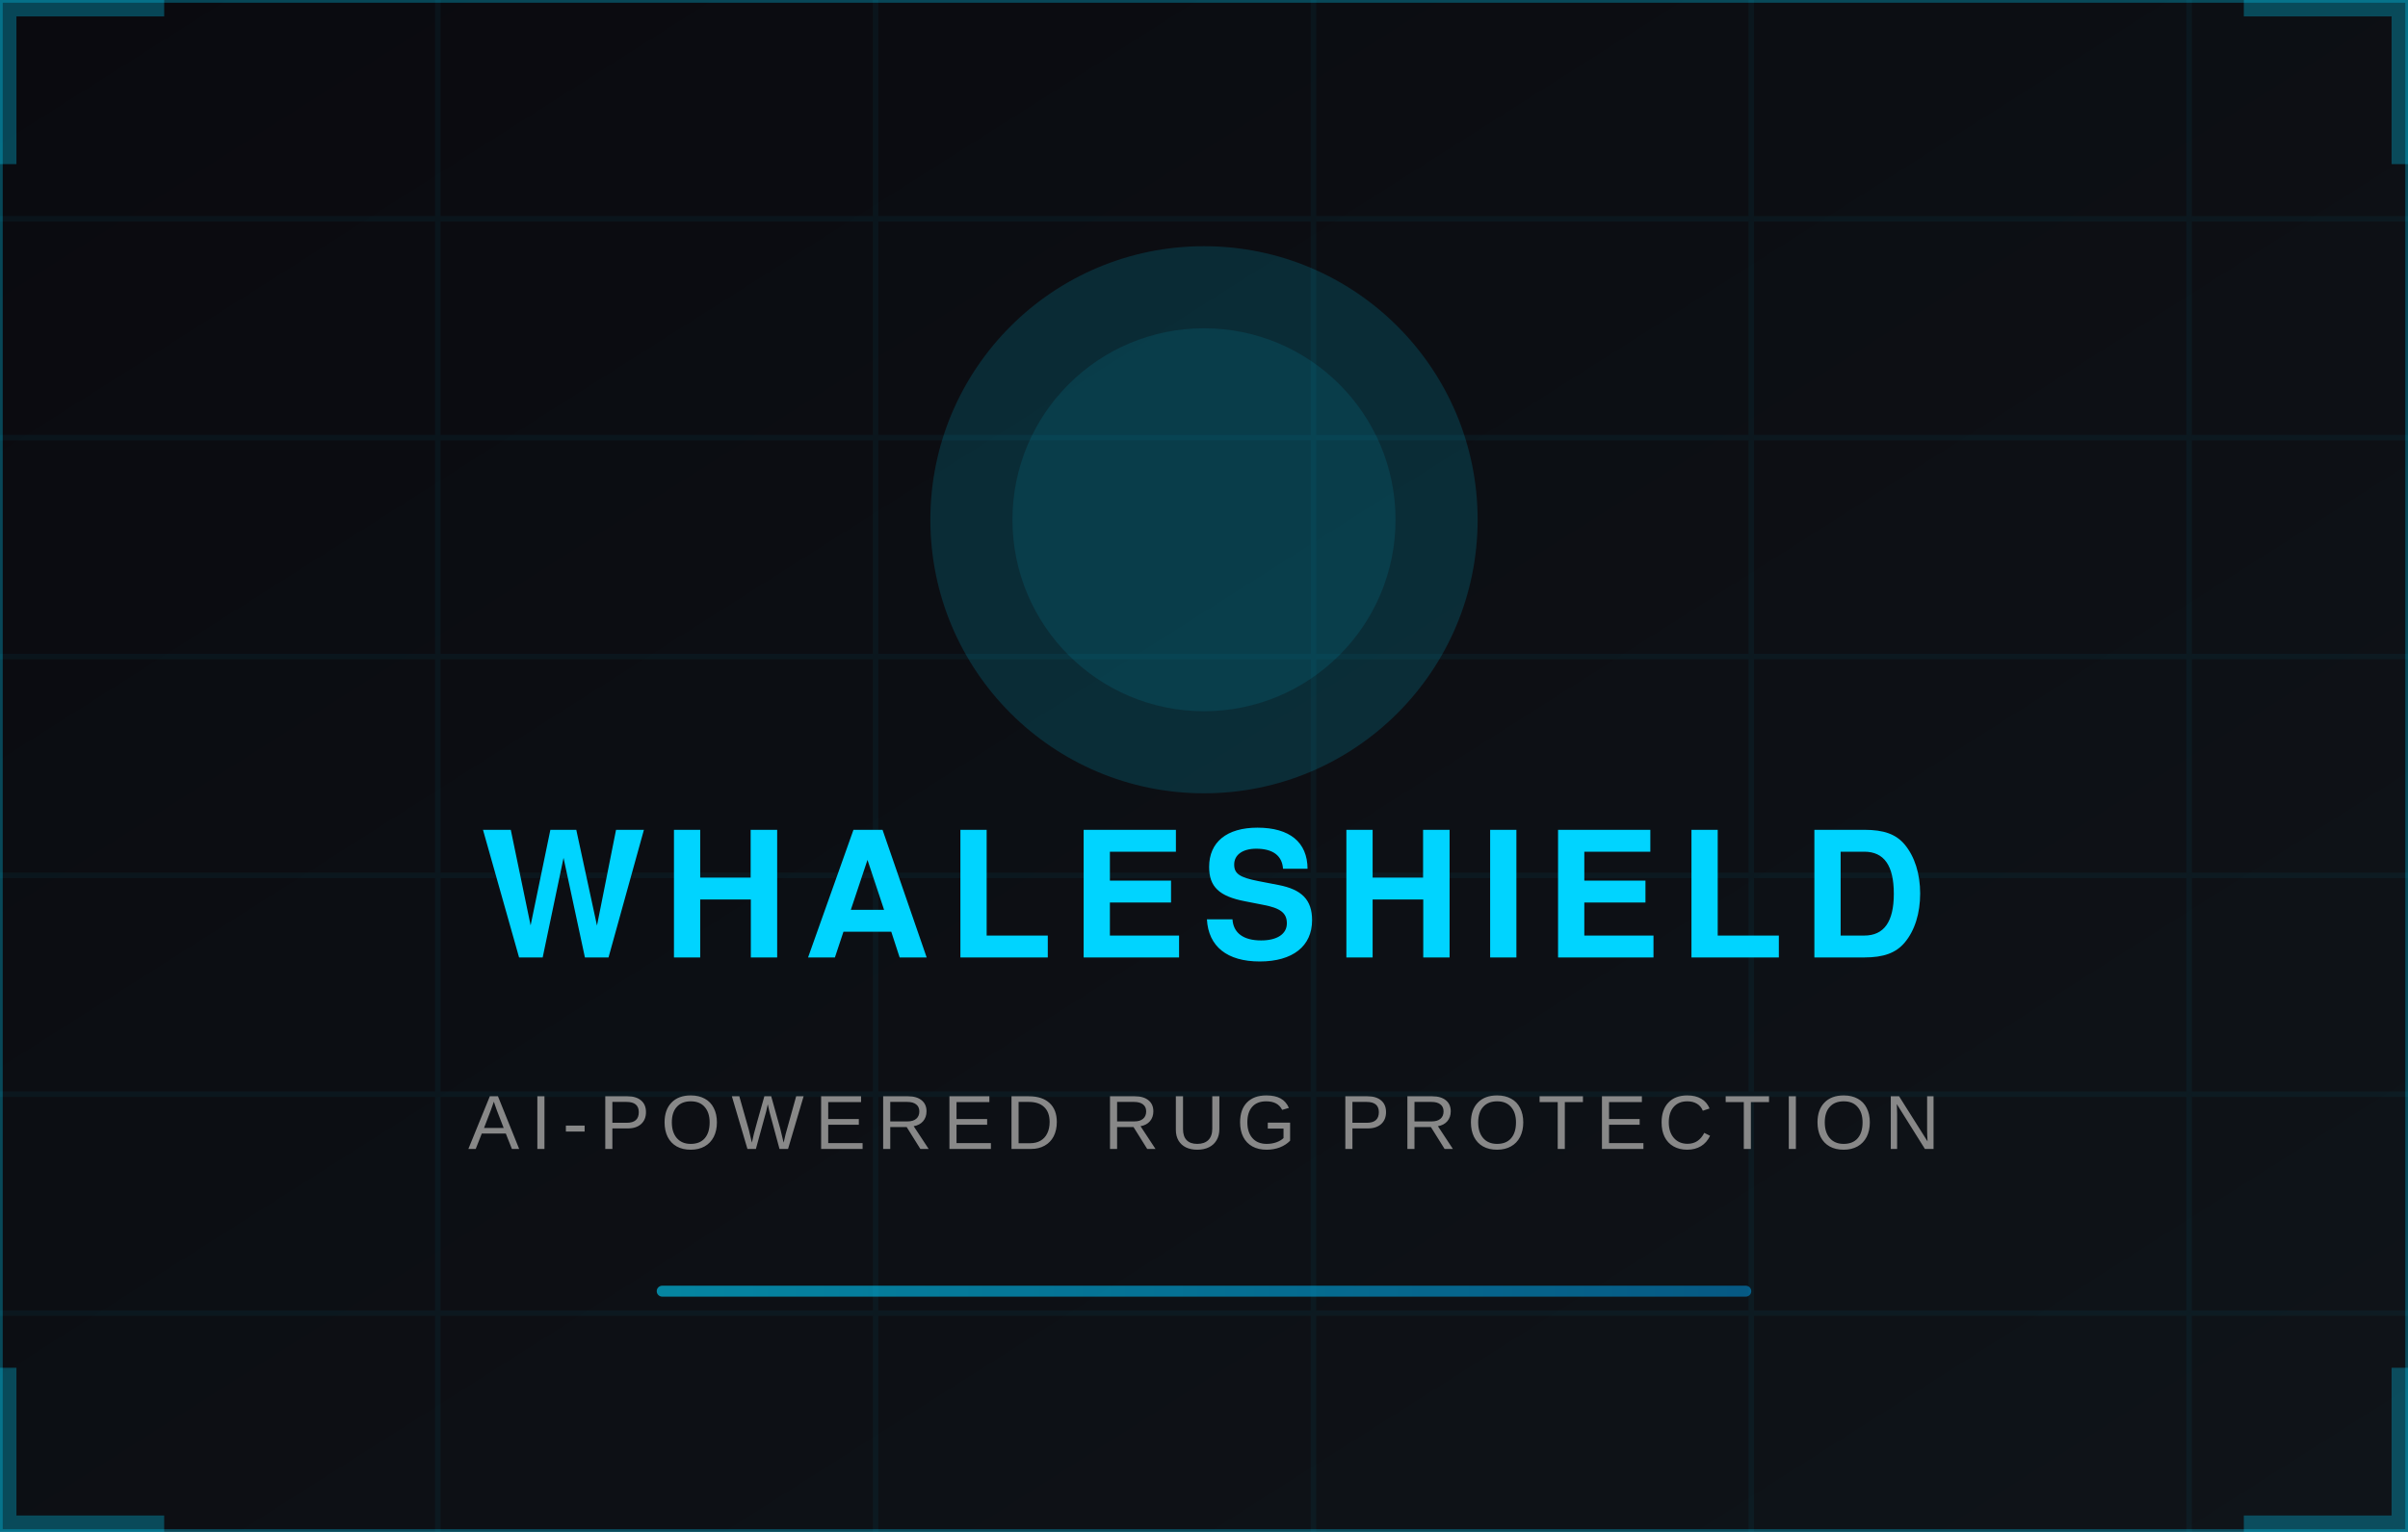
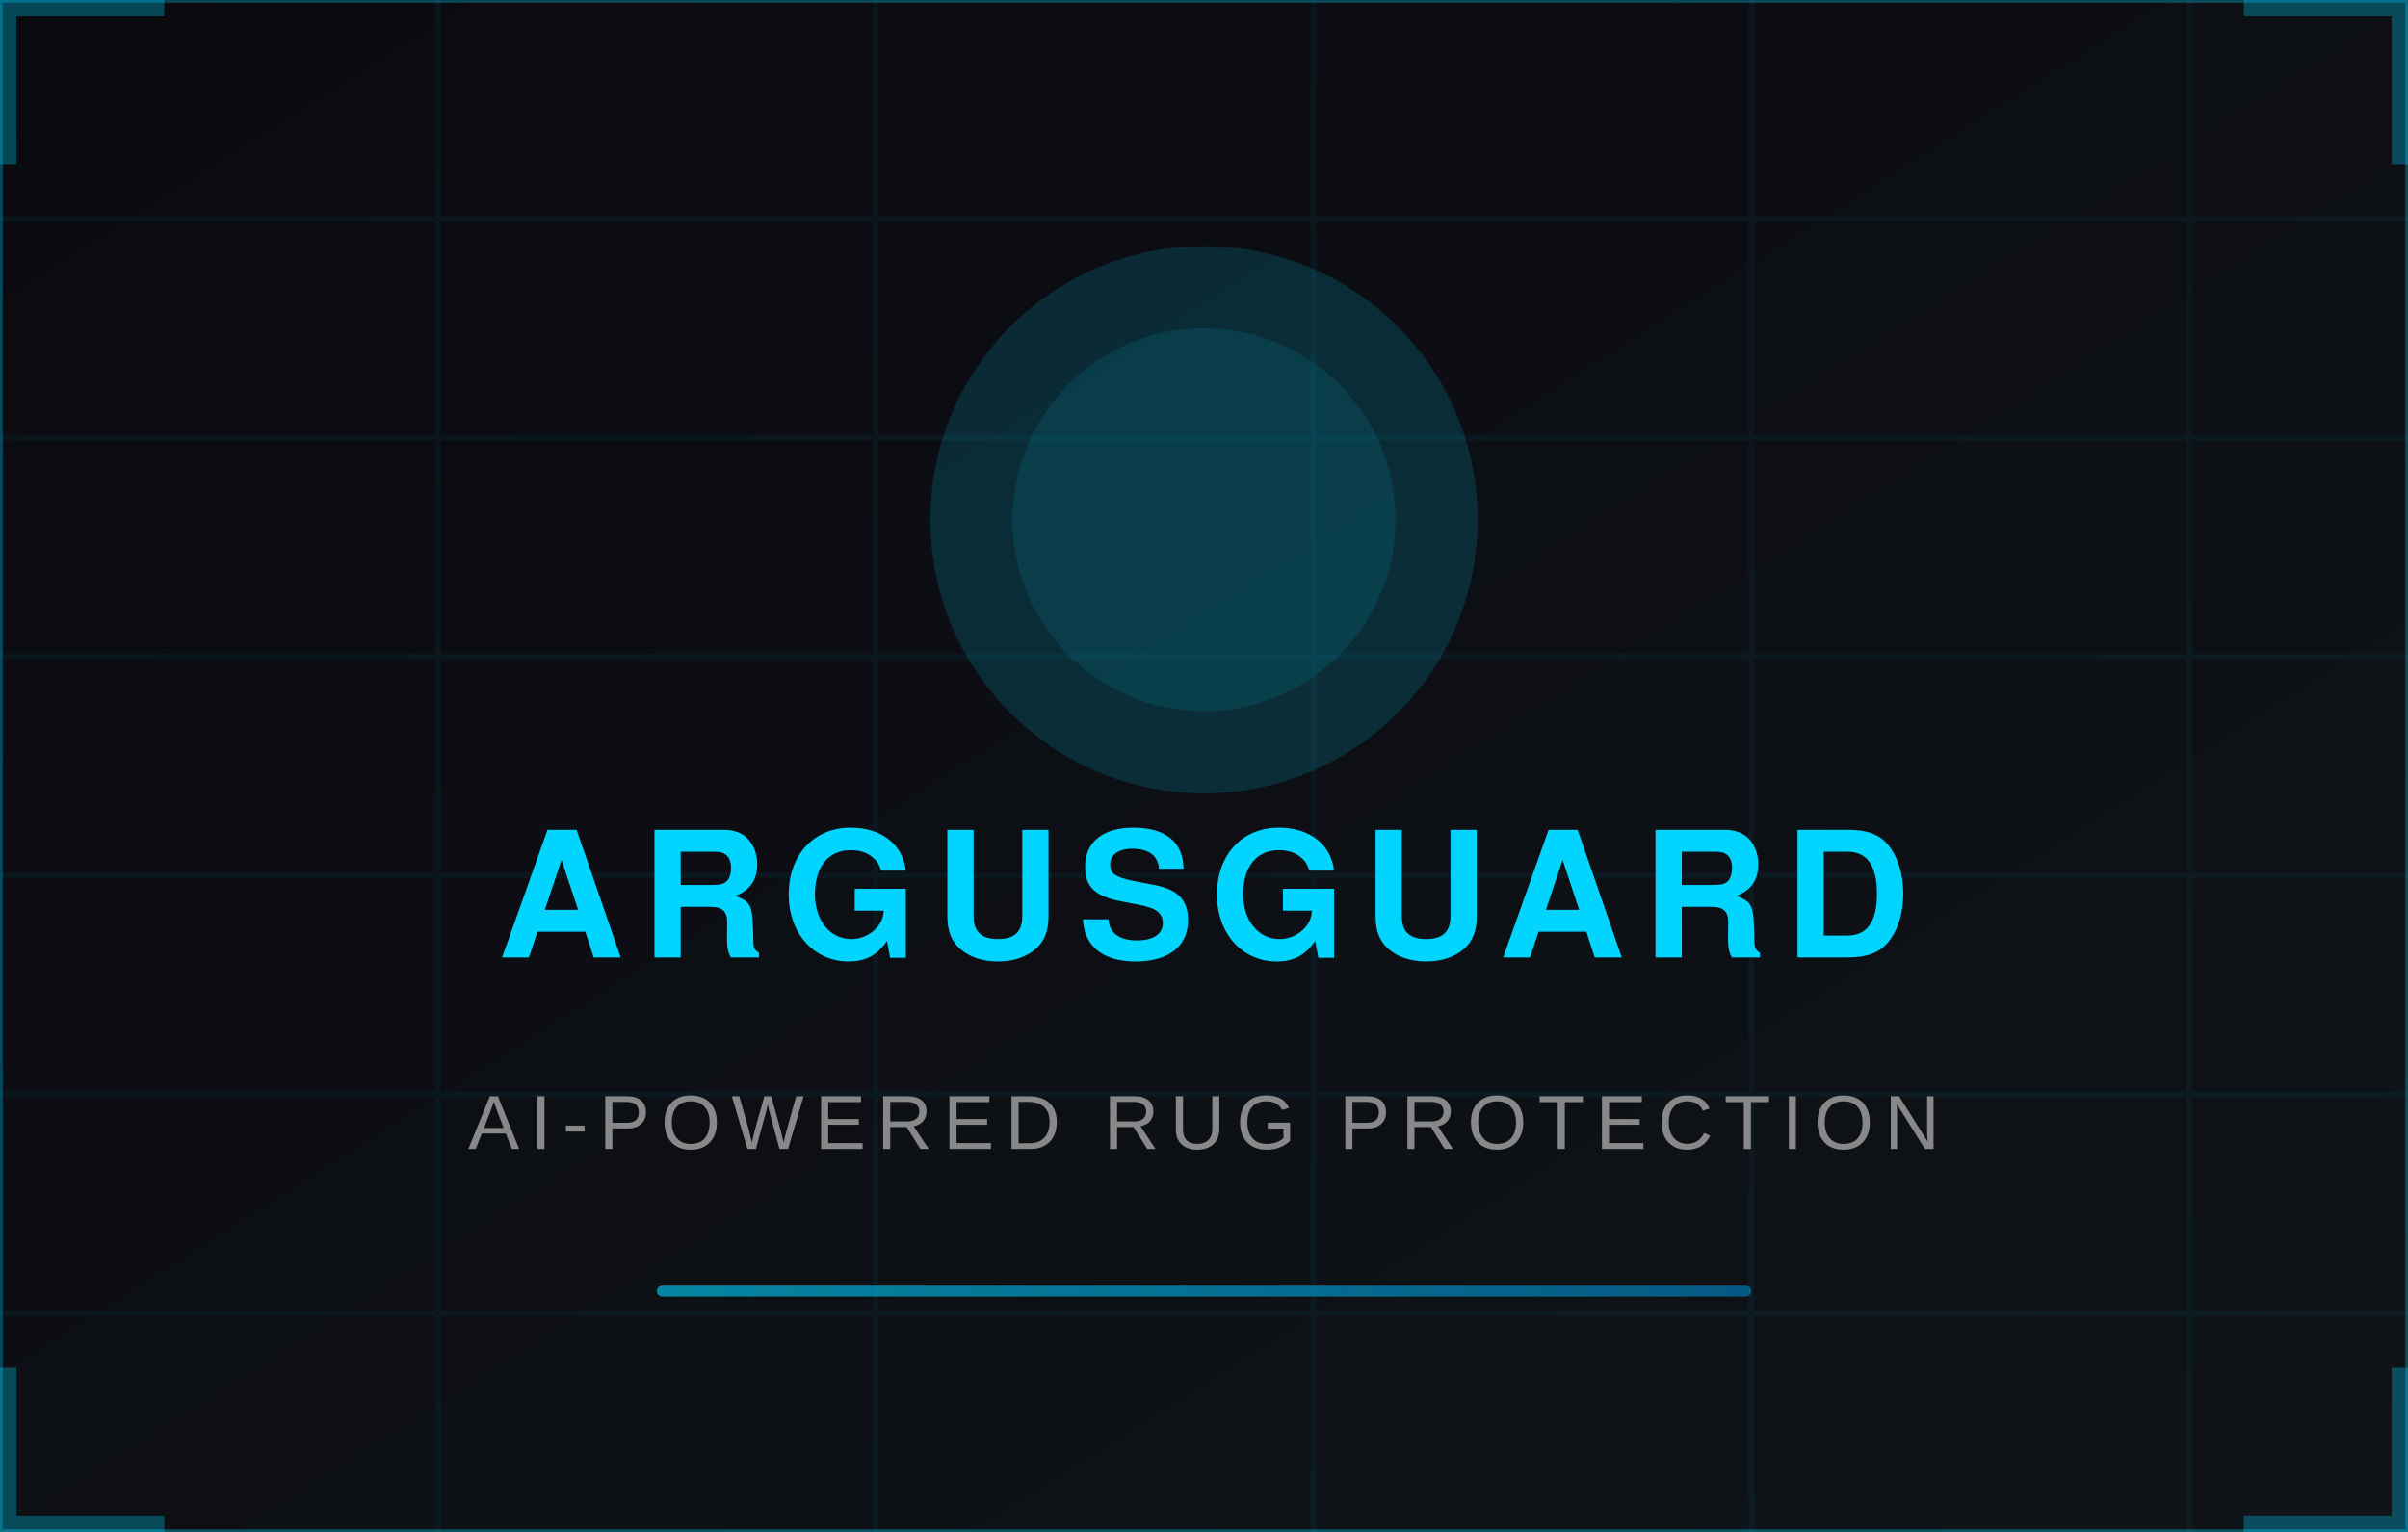
<svg xmlns="http://www.w3.org/2000/svg" width="440" height="280" viewBox="0 0 440 280">
  <defs>
    <linearGradient id="bg" x1="0%" y1="0%" x2="100%" y2="100%">
      <stop offset="0%" style="stop-color:#0a0a0f" />
      <stop offset="100%" style="stop-color:#0f1419" />
    </linearGradient>
    <linearGradient id="glow" x1="0%" y1="0%" x2="100%" y2="0%">
      <stop offset="0%" style="stop-color:#00d4ff" />
      <stop offset="100%" style="stop-color:#0088cc" />
    </linearGradient>
  </defs>
  <rect width="440" height="280" fill="url(#bg)" />
  <g opacity="0.05">
    <line x1="0" y1="40" x2="440" y2="40" stroke="#00d4ff" stroke-width="1" />
    <line x1="0" y1="80" x2="440" y2="80" stroke="#00d4ff" stroke-width="1" />
    <line x1="0" y1="120" x2="440" y2="120" stroke="#00d4ff" stroke-width="1" />
    <line x1="0" y1="160" x2="440" y2="160" stroke="#00d4ff" stroke-width="1" />
    <line x1="0" y1="200" x2="440" y2="200" stroke="#00d4ff" stroke-width="1" />
    <line x1="0" y1="240" x2="440" y2="240" stroke="#00d4ff" stroke-width="1" />
    <line x1="80" y1="0" x2="80" y2="280" stroke="#00d4ff" stroke-width="1" />
    <line x1="160" y1="0" x2="160" y2="280" stroke="#00d4ff" stroke-width="1" />
    <line x1="240" y1="0" x2="240" y2="280" stroke="#00d4ff" stroke-width="1" />
    <line x1="320" y1="0" x2="320" y2="280" stroke="#00d4ff" stroke-width="1" />
    <line x1="400" y1="0" x2="400" y2="280" stroke="#00d4ff" stroke-width="1" />
  </g>
  <circle cx="220" cy="95" r="50" fill="#00d4ff" opacity="0.15" />
  <circle cx="220" cy="95" r="35" fill="#00d4ff" opacity="0.1" />
-   <text x="220" y="175" font-family="Arial Black, Helvetica, sans-serif" font-size="32" font-weight="900" fill="#00d4ff" text-anchor="middle" letter-spacing="3">WHALESHIELD</text>
+   <text x="220" y="175" font-family="Arial Black, Helvetica, sans-serif" font-size="32" font-weight="900" fill="#00d4ff" text-anchor="middle" letter-spacing="3">ARGUSGUARD</text>
  <text x="220" y="210" font-family="Arial, Helvetica, sans-serif" font-size="14" fill="#888888" text-anchor="middle" letter-spacing="2">AI-POWERED RUG PROTECTION</text>
  <rect x="120" y="235" width="200" height="2" fill="url(#glow)" opacity="0.6" rx="1" />
  <path d="M0 0 L30 0 L30 3 L3 3 L3 30 L0 30 Z" fill="#00d4ff" opacity="0.3" />
  <path d="M440 0 L410 0 L410 3 L437 3 L437 30 L440 30 Z" fill="#00d4ff" opacity="0.3" />
  <path d="M0 280 L30 280 L30 277 L3 277 L3 250 L0 250 Z" fill="#00d4ff" opacity="0.3" />
  <path d="M440 280 L410 280 L410 277 L437 277 L437 250 L440 250 Z" fill="#00d4ff" opacity="0.3" />
  <rect x="0" y="0" width="440" height="280" fill="none" stroke="#00d4ff" stroke-width="1" opacity="0.3" />
</svg>
